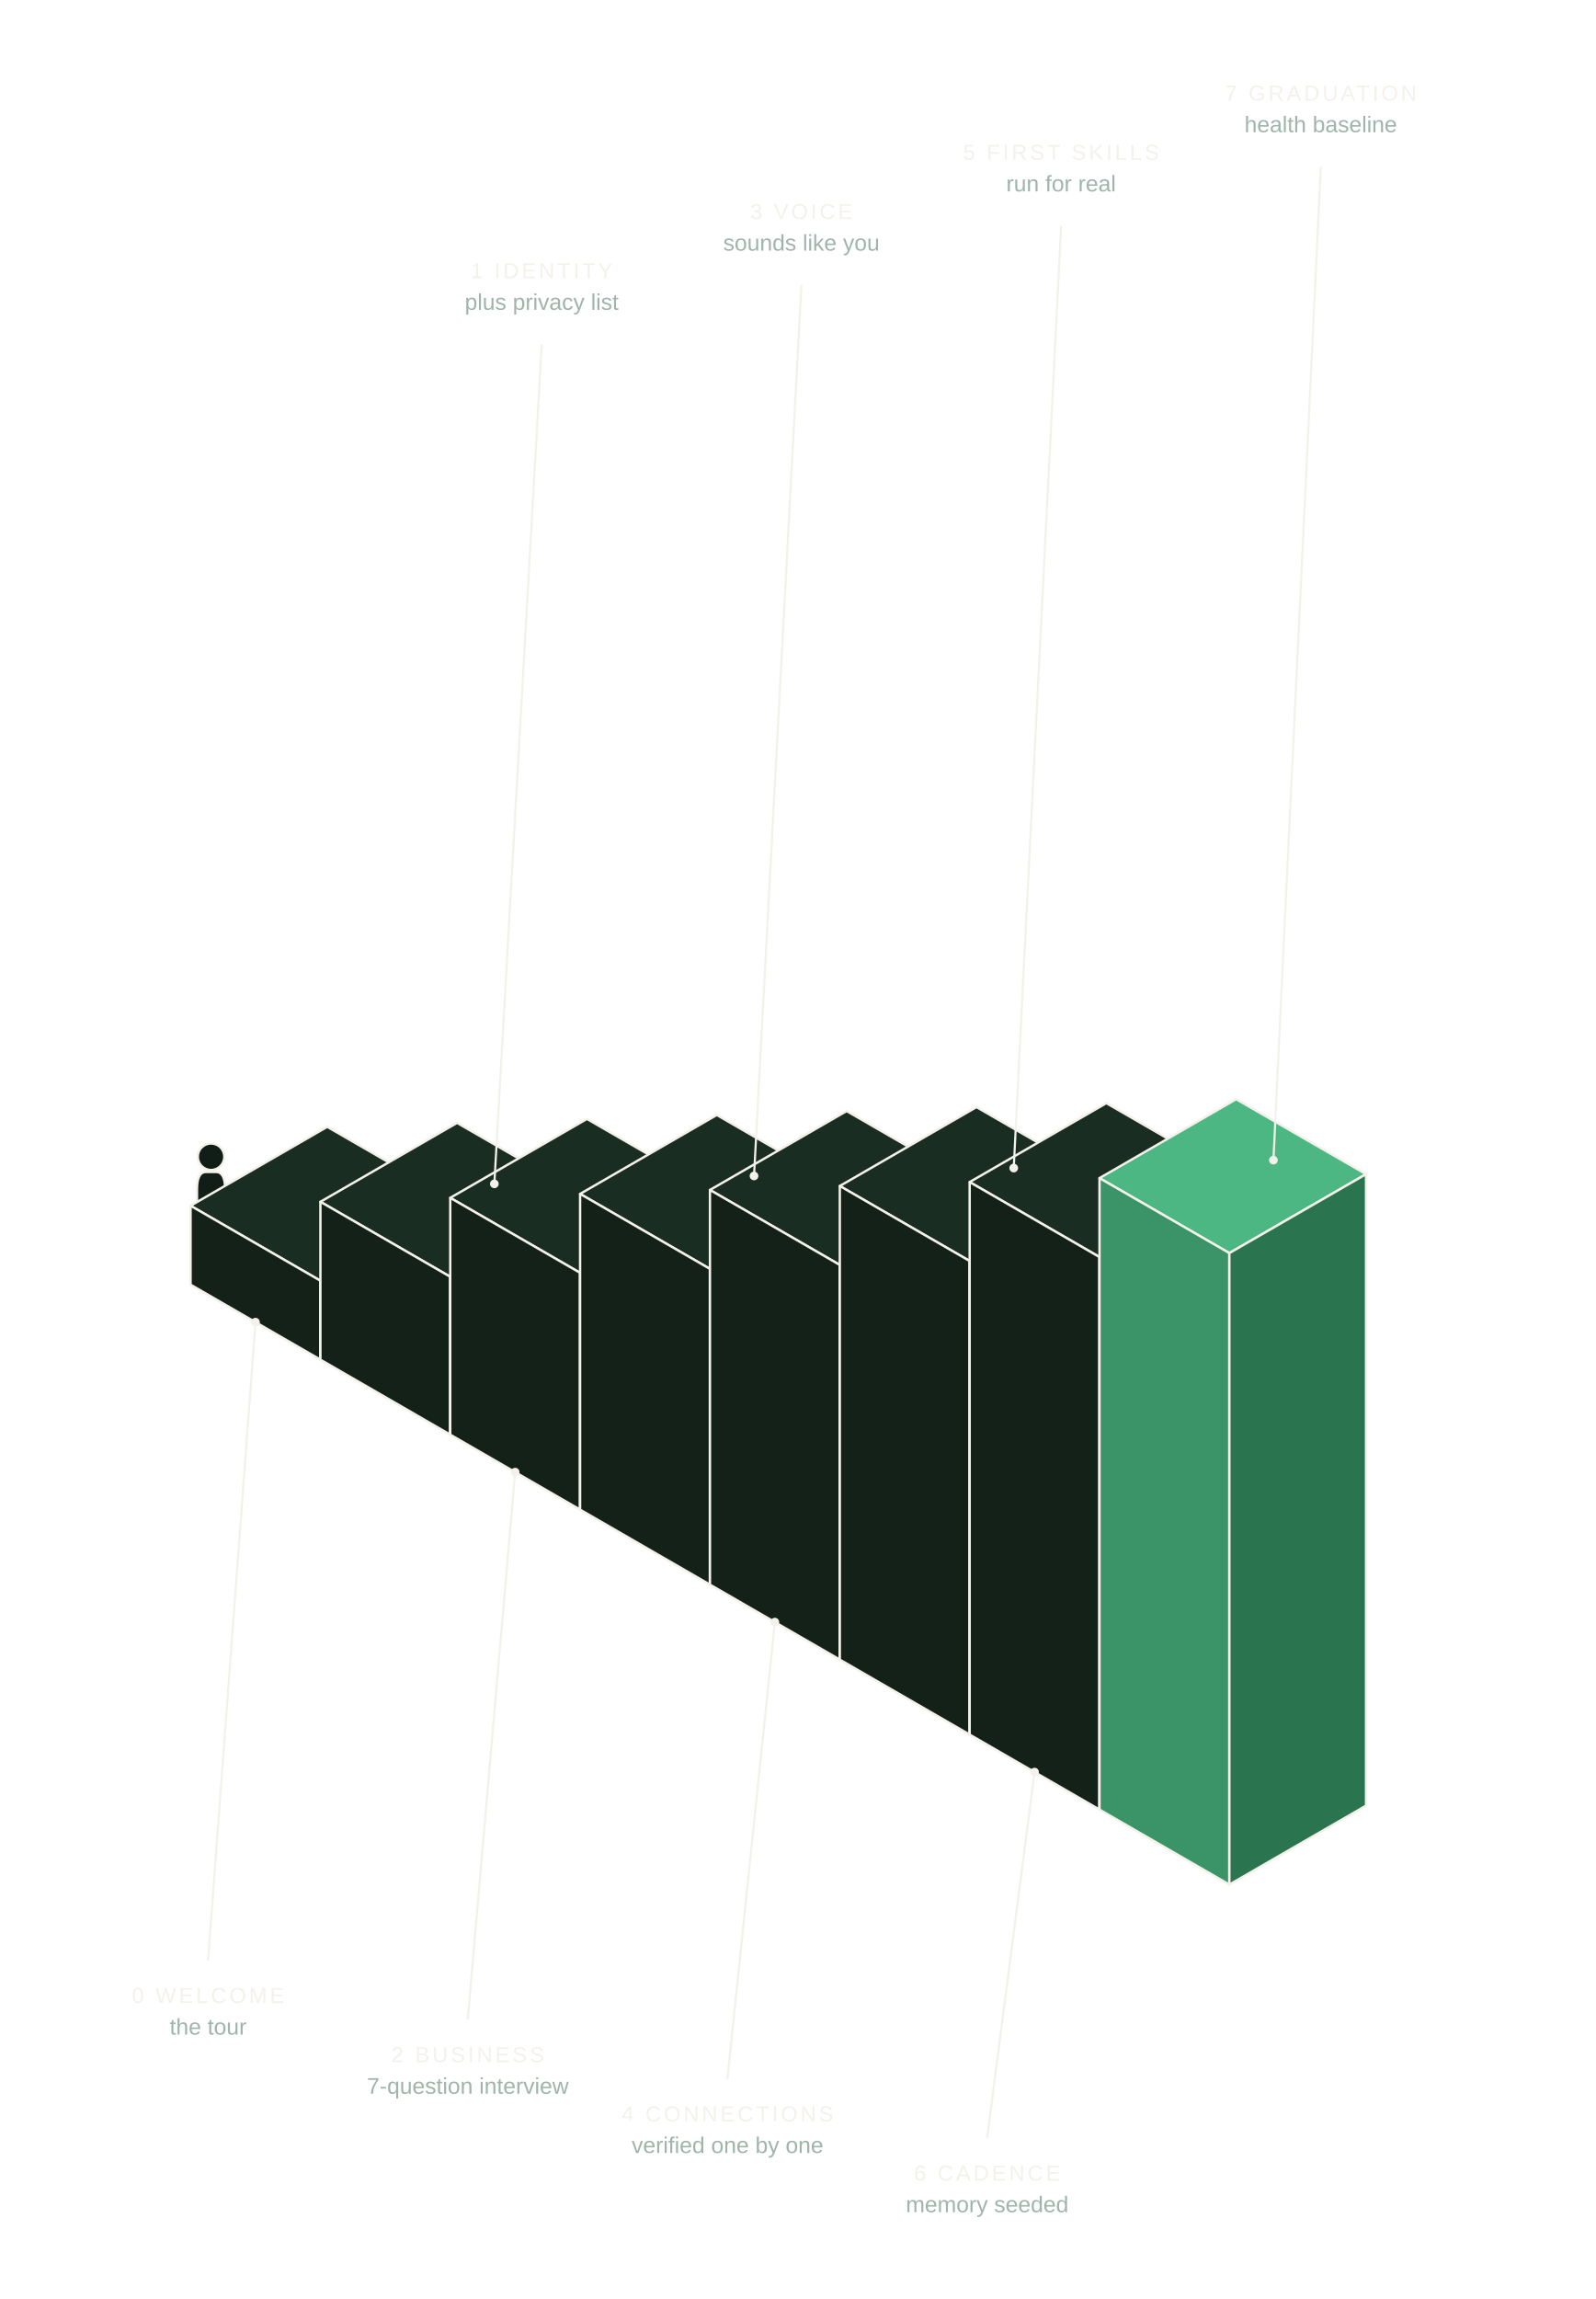
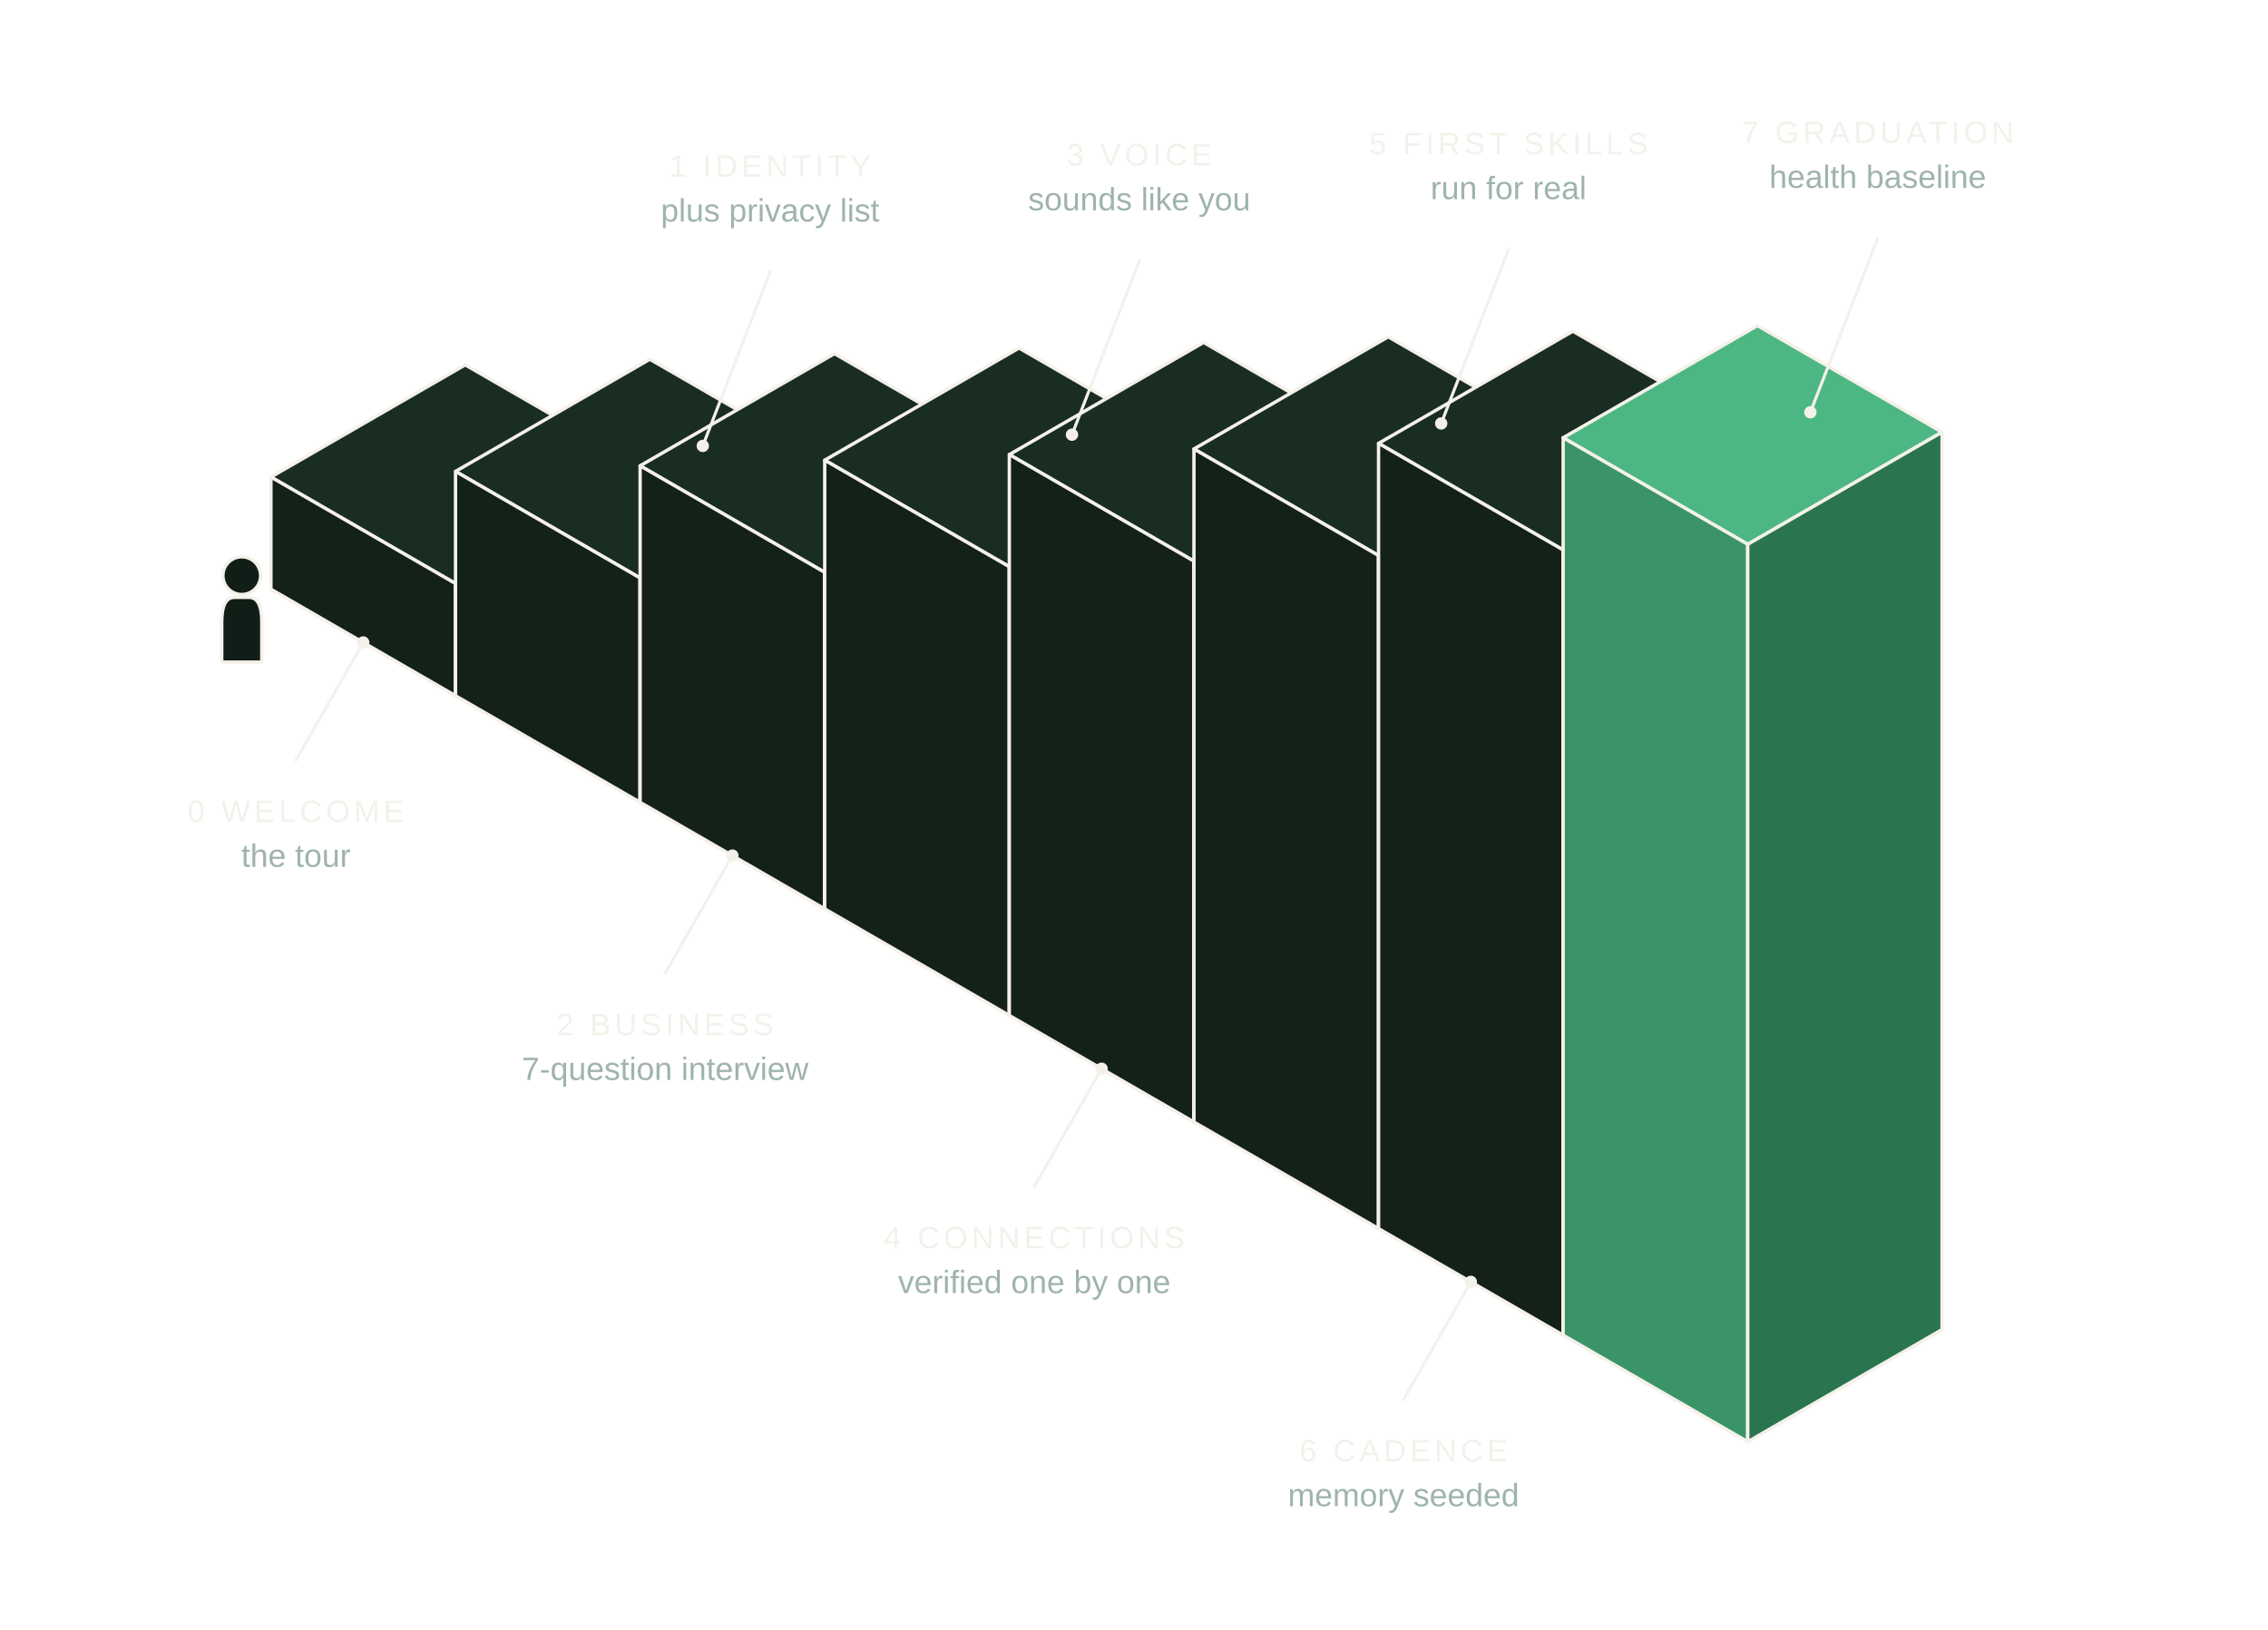
- <svg xmlns="http://www.w3.org/2000/svg" viewBox="-165.87 -611 808.62 1165" width="100%" role="img" aria-labelledby="onboarding-phases-t onboarding-phases-d" style="display:block;height:auto;max-width:100%" stroke-linejoin="round" stroke-linecap="round">
+ <svg xmlns="http://www.w3.org/2000/svg" viewBox="-165.87 -170.1 808.62 581.1" width="100%" role="img" aria-labelledby="onboarding-phases-t onboarding-phases-d" style="display:block;height:auto;max-width:100%" stroke-linejoin="round" stroke-linecap="round">
  <defs>
    <marker id="arrow" viewBox="0 0 10 10" refX="9" refY="5" markerWidth="8" markerHeight="8" orient="auto-start-reverse">
      <path d="M1,1 L9,5 L1,9" fill="none" stroke="#f4f1ea" stroke-width="1.2" stroke-linejoin="round" />
    </marker>
    <marker id="arrow-accent" viewBox="0 0 10 10" refX="9" refY="5" markerWidth="8" markerHeight="8" orient="auto-start-reverse">
      <path d="M1,1 L9,5 L1,9" fill="none" stroke="#4cb782" stroke-width="1.3" stroke-linejoin="round" />
    </marker>
  </defs>
-   <path d="M-66.03,6 L-66.03,-8.32 Q-66.03,-17.1 -61.46,-17.1 L-56.32,-17.1 Q-51.75,-17.1 -51.75,-8.32 L-51.75,6 Z" fill="#111e17" stroke="#f4f1ea" stroke-width="1.2" />
-   <ellipse cx="-58.89" cy="-24.83" rx="6.72" ry="6.72" fill="#111e17" stroke="#f4f1ea" stroke-width="1.2" />
+   <path d="M-86.81,66 L-86.81,51.68 Q-86.81,42.9 -82.24,42.9 L-77.1,42.9 Q-72.53,42.9 -72.53,51.68 L-72.53,66 Z" fill="#111e17" stroke="#f4f1ea" stroke-width="1.2" />
+   <ellipse cx="-79.67" cy="35.17" rx="6.72" ry="6.72" fill="#111e17" stroke="#f4f1ea" stroke-width="1.2" />
  <polygon points="0,-40 65.82,-2 -3.46,38 -69.28,0" fill="#1a2d22" stroke="#f4f1ea" stroke-width="1.2" />
  <polygon points="-69.28,0 -3.46,38 -3.46,78 -69.28,40" fill="#132119" stroke="#f4f1ea" stroke-width="1.2" />
  <polygon points="65.82,-2 -3.46,38 -3.46,78 65.82,38" fill="#0d1812" stroke="#f4f1ea" stroke-width="1.2" />
  <polygon points="65.82,-42 131.64,-4 62.35,36 -3.46,-2" fill="#1a2d22" stroke="#f4f1ea" stroke-width="1.2" />
  <polygon points="-3.46,-2 62.35,36 62.35,116 -3.46,78" fill="#132119" stroke="#f4f1ea" stroke-width="1.2" />
  <polygon points="131.64,-4 62.35,36 62.35,116 131.64,76" fill="#0d1812" stroke="#f4f1ea" stroke-width="1.2" />
  <polygon points="131.64,-44 197.45,-6 128.17,34 62.35,-4" fill="#1a2d22" stroke="#f4f1ea" stroke-width="1.2" />
  <polygon points="62.35,-4 128.17,34 128.17,154 62.35,116" fill="#132119" stroke="#f4f1ea" stroke-width="1.2" />
  <polygon points="197.45,-6 128.17,34 128.17,154 197.45,114" fill="#0d1812" stroke="#f4f1ea" stroke-width="1.2" />
  <polygon points="197.45,-46 263.27,-8 193.99,32 128.17,-6" fill="#1a2d22" stroke="#f4f1ea" stroke-width="1.2" />
  <polygon points="128.17,-6 193.99,32 193.99,192 128.17,154" fill="#132119" stroke="#f4f1ea" stroke-width="1.2" />
  <polygon points="263.27,-8 193.99,32 193.99,192 263.27,152" fill="#0d1812" stroke="#f4f1ea" stroke-width="1.2" />
  <polygon points="263.27,-48 329.09,-10 259.81,30 193.99,-8" fill="#1a2d22" stroke="#f4f1ea" stroke-width="1.2" />
  <polygon points="193.99,-8 259.81,30 259.81,230 193.99,192" fill="#132119" stroke="#f4f1ea" stroke-width="1.2" />
  <polygon points="329.09,-10 259.81,30 259.81,230 329.09,190" fill="#0d1812" stroke="#f4f1ea" stroke-width="1.2" />
  <polygon points="329.09,-50 394.91,-12 325.63,28 259.81,-10" fill="#1a2d22" stroke="#f4f1ea" stroke-width="1.2" />
  <polygon points="259.81,-10 325.63,28 325.63,268 259.81,230" fill="#132119" stroke="#f4f1ea" stroke-width="1.2" />
  <polygon points="394.91,-12 325.63,28 325.63,268 394.91,228" fill="#0d1812" stroke="#f4f1ea" stroke-width="1.2" />
  <polygon points="394.91,-52 460.73,-14 391.44,26 325.63,-12" fill="#1a2d22" stroke="#f4f1ea" stroke-width="1.2" />
  <polygon points="325.63,-12 391.44,26 391.44,306 325.63,268" fill="#132119" stroke="#f4f1ea" stroke-width="1.2" />
  <polygon points="460.73,-14 391.44,26 391.44,306 460.73,266" fill="#0d1812" stroke="#f4f1ea" stroke-width="1.2" />
  <polygon points="460.73,-54 526.54,-16 457.26,24 391.44,-14" fill="#4cb782" stroke="#f4f1ea" stroke-width="1.2" />
  <polygon points="391.44,-14 457.26,24 457.26,344 391.44,306" fill="#3a9468" stroke="#f4f1ea" stroke-width="1.2" />
  <polygon points="526.54,-16 457.26,24 457.26,344 526.54,304" fill="#2a7450" stroke="#f4f1ea" stroke-width="1.2" />
-   <line x1="-36.37" y1="59" x2="-60.37" y2="382" stroke="#f4f1ea" stroke-width="1.08" />
+   <line x1="-36.37" y1="59" x2="-60.37" y2="101" stroke="#f4f1ea" stroke-width="1.08" />
  <ellipse cx="-36.37" cy="59" rx="2.2" ry="2.2" fill="#f4f1ea" stroke="none" stroke-width="1.2" />
-   <text x="-60.37" y="404" font-family="Switzer, 'SF Pro Text', 'Helvetica Neue', Arial, sans-serif" font-size="11" font-weight="500" fill="#f4f1ea" text-anchor="middle" letter-spacing="1.4">0  WELCOME</text>
-   <text x="-60.37" y="420" font-family="Switzer, 'SF Pro Text', 'Helvetica Neue', Arial, sans-serif" font-size="11.5" font-weight="400" fill="#9fb4aa" text-anchor="middle">the tour</text>
-   <line x1="84.7" y1="-11.1" x2="108.7" y2="-436" stroke="#f4f1ea" stroke-width="1.08" />
+   <text x="-60.37" y="123" font-family="Switzer, 'SF Pro Text', 'Helvetica Neue', Arial, sans-serif" font-size="11" font-weight="500" fill="#f4f1ea" text-anchor="middle" letter-spacing="1.4">0  WELCOME</text>
+   <text x="-60.37" y="139" font-family="Switzer, 'SF Pro Text', 'Helvetica Neue', Arial, sans-serif" font-size="11.5" font-weight="400" fill="#9fb4aa" text-anchor="middle">the tour</text>
+   <line x1="84.7" y1="-11.1" x2="108.7" y2="-73.1" stroke="#f4f1ea" stroke-width="1.08" />
  <ellipse cx="84.7" cy="-11.1" rx="2.2" ry="2.2" fill="#f4f1ea" stroke="none" stroke-width="1.2" />
-   <text x="108.7" y="-470" font-family="Switzer, 'SF Pro Text', 'Helvetica Neue', Arial, sans-serif" font-size="11" font-weight="500" fill="#f4f1ea" text-anchor="middle" letter-spacing="1.4">1  IDENTITY</text>
-   <text x="108.7" y="-454" font-family="Switzer, 'SF Pro Text', 'Helvetica Neue', Arial, sans-serif" font-size="11.5" font-weight="400" fill="#9fb4aa" text-anchor="middle">plus privacy list</text>
-   <line x1="95.26" y1="135" x2="71.26" y2="412" stroke="#f4f1ea" stroke-width="1.08" />
+   <text x="108.7" y="-107.1" font-family="Switzer, 'SF Pro Text', 'Helvetica Neue', Arial, sans-serif" font-size="11" font-weight="500" fill="#f4f1ea" text-anchor="middle" letter-spacing="1.4">1  IDENTITY</text>
+   <text x="108.7" y="-91.1" font-family="Switzer, 'SF Pro Text', 'Helvetica Neue', Arial, sans-serif" font-size="11.5" font-weight="400" fill="#9fb4aa" text-anchor="middle">plus privacy list</text>
+   <line x1="95.26" y1="135" x2="71.26" y2="177" stroke="#f4f1ea" stroke-width="1.08" />
  <ellipse cx="95.26" cy="135" rx="2.2" ry="2.2" fill="#f4f1ea" stroke="none" stroke-width="1.2" />
-   <text x="71.26" y="434" font-family="Switzer, 'SF Pro Text', 'Helvetica Neue', Arial, sans-serif" font-size="11" font-weight="500" fill="#f4f1ea" text-anchor="middle" letter-spacing="1.4">2  BUSINESS</text>
-   <text x="71.26" y="450" font-family="Switzer, 'SF Pro Text', 'Helvetica Neue', Arial, sans-serif" font-size="11.5" font-weight="400" fill="#9fb4aa" text-anchor="middle">7-question interview</text>
-   <line x1="216.33" y1="-15.1" x2="240.33" y2="-466" stroke="#f4f1ea" stroke-width="1.08" />
+   <text x="71.26" y="199" font-family="Switzer, 'SF Pro Text', 'Helvetica Neue', Arial, sans-serif" font-size="11" font-weight="500" fill="#f4f1ea" text-anchor="middle" letter-spacing="1.4">2  BUSINESS</text>
+   <text x="71.26" y="215" font-family="Switzer, 'SF Pro Text', 'Helvetica Neue', Arial, sans-serif" font-size="11.5" font-weight="400" fill="#9fb4aa" text-anchor="middle">7-question interview</text>
+   <line x1="216.33" y1="-15.1" x2="240.33" y2="-77.1" stroke="#f4f1ea" stroke-width="1.08" />
  <ellipse cx="216.33" cy="-15.1" rx="2.2" ry="2.2" fill="#f4f1ea" stroke="none" stroke-width="1.2" />
-   <text x="240.33" y="-500" font-family="Switzer, 'SF Pro Text', 'Helvetica Neue', Arial, sans-serif" font-size="11" font-weight="500" fill="#f4f1ea" text-anchor="middle" letter-spacing="1.4">3  VOICE</text>
-   <text x="240.33" y="-484" font-family="Switzer, 'SF Pro Text', 'Helvetica Neue', Arial, sans-serif" font-size="11.5" font-weight="400" fill="#9fb4aa" text-anchor="middle">sounds like you</text>
-   <line x1="226.9" y1="211" x2="202.9" y2="442" stroke="#f4f1ea" stroke-width="1.08" />
+   <text x="240.33" y="-111.1" font-family="Switzer, 'SF Pro Text', 'Helvetica Neue', Arial, sans-serif" font-size="11" font-weight="500" fill="#f4f1ea" text-anchor="middle" letter-spacing="1.4">3  VOICE</text>
+   <text x="240.33" y="-95.1" font-family="Switzer, 'SF Pro Text', 'Helvetica Neue', Arial, sans-serif" font-size="11.5" font-weight="400" fill="#9fb4aa" text-anchor="middle">sounds like you</text>
+   <line x1="226.9" y1="211" x2="202.9" y2="253" stroke="#f4f1ea" stroke-width="1.08" />
  <ellipse cx="226.9" cy="211" rx="2.2" ry="2.2" fill="#f4f1ea" stroke="none" stroke-width="1.2" />
-   <text x="202.9" y="464" font-family="Switzer, 'SF Pro Text', 'Helvetica Neue', Arial, sans-serif" font-size="11" font-weight="500" fill="#f4f1ea" text-anchor="middle" letter-spacing="1.4">4  CONNECTIONS</text>
-   <text x="202.9" y="480" font-family="Switzer, 'SF Pro Text', 'Helvetica Neue', Arial, sans-serif" font-size="11.5" font-weight="400" fill="#9fb4aa" text-anchor="middle">verified one by one</text>
-   <line x1="347.97" y1="-19.1" x2="371.97" y2="-496" stroke="#f4f1ea" stroke-width="1.08" />
+   <text x="202.9" y="275" font-family="Switzer, 'SF Pro Text', 'Helvetica Neue', Arial, sans-serif" font-size="11" font-weight="500" fill="#f4f1ea" text-anchor="middle" letter-spacing="1.4">4  CONNECTIONS</text>
+   <text x="202.9" y="291" font-family="Switzer, 'SF Pro Text', 'Helvetica Neue', Arial, sans-serif" font-size="11.5" font-weight="400" fill="#9fb4aa" text-anchor="middle">verified one by one</text>
+   <line x1="347.97" y1="-19.1" x2="371.97" y2="-81.1" stroke="#f4f1ea" stroke-width="1.08" />
  <ellipse cx="347.97" cy="-19.1" rx="2.2" ry="2.2" fill="#f4f1ea" stroke="none" stroke-width="1.2" />
-   <text x="371.97" y="-530" font-family="Switzer, 'SF Pro Text', 'Helvetica Neue', Arial, sans-serif" font-size="11" font-weight="500" fill="#f4f1ea" text-anchor="middle" letter-spacing="1.4">5  FIRST SKILLS</text>
-   <text x="371.97" y="-514" font-family="Switzer, 'SF Pro Text', 'Helvetica Neue', Arial, sans-serif" font-size="11.5" font-weight="400" fill="#9fb4aa" text-anchor="middle">run for real</text>
-   <line x1="358.53" y1="287" x2="334.53" y2="472" stroke="#f4f1ea" stroke-width="1.08" />
+   <text x="371.97" y="-115.1" font-family="Switzer, 'SF Pro Text', 'Helvetica Neue', Arial, sans-serif" font-size="11" font-weight="500" fill="#f4f1ea" text-anchor="middle" letter-spacing="1.4">5  FIRST SKILLS</text>
+   <text x="371.97" y="-99.1" font-family="Switzer, 'SF Pro Text', 'Helvetica Neue', Arial, sans-serif" font-size="11.5" font-weight="400" fill="#9fb4aa" text-anchor="middle">run for real</text>
+   <line x1="358.53" y1="287" x2="334.53" y2="329" stroke="#f4f1ea" stroke-width="1.08" />
  <ellipse cx="358.53" cy="287" rx="2.2" ry="2.2" fill="#f4f1ea" stroke="none" stroke-width="1.2" />
-   <text x="334.53" y="494" font-family="Switzer, 'SF Pro Text', 'Helvetica Neue', Arial, sans-serif" font-size="11" font-weight="500" fill="#f4f1ea" text-anchor="middle" letter-spacing="1.4">6  CADENCE</text>
-   <text x="334.53" y="510" font-family="Switzer, 'SF Pro Text', 'Helvetica Neue', Arial, sans-serif" font-size="11.5" font-weight="400" fill="#9fb4aa" text-anchor="middle">memory seeded</text>
-   <line x1="479.6" y1="-23.1" x2="503.6" y2="-526" stroke="#f4f1ea" stroke-width="1.08" />
+   <text x="334.53" y="351" font-family="Switzer, 'SF Pro Text', 'Helvetica Neue', Arial, sans-serif" font-size="11" font-weight="500" fill="#f4f1ea" text-anchor="middle" letter-spacing="1.4">6  CADENCE</text>
+   <text x="334.53" y="367" font-family="Switzer, 'SF Pro Text', 'Helvetica Neue', Arial, sans-serif" font-size="11.5" font-weight="400" fill="#9fb4aa" text-anchor="middle">memory seeded</text>
+   <line x1="479.6" y1="-23.1" x2="503.6" y2="-85.1" stroke="#f4f1ea" stroke-width="1.08" />
  <ellipse cx="479.6" cy="-23.1" rx="2.2" ry="2.2" fill="#f4f1ea" stroke="none" stroke-width="1.2" />
-   <text x="503.6" y="-560" font-family="Switzer, 'SF Pro Text', 'Helvetica Neue', Arial, sans-serif" font-size="11" font-weight="500" fill="#f4f1ea" text-anchor="middle" letter-spacing="1.4">7  GRADUATION</text>
-   <text x="503.6" y="-544" font-family="Switzer, 'SF Pro Text', 'Helvetica Neue', Arial, sans-serif" font-size="11.5" font-weight="400" fill="#9fb4aa" text-anchor="middle">health baseline</text>
+   <text x="503.6" y="-119.1" font-family="Switzer, 'SF Pro Text', 'Helvetica Neue', Arial, sans-serif" font-size="11" font-weight="500" fill="#f4f1ea" text-anchor="middle" letter-spacing="1.4">7  GRADUATION</text>
+   <text x="503.6" y="-103.1" font-family="Switzer, 'SF Pro Text', 'Helvetica Neue', Arial, sans-serif" font-size="11.5" font-weight="400" fill="#9fb4aa" text-anchor="middle">health baseline</text>
</svg>
